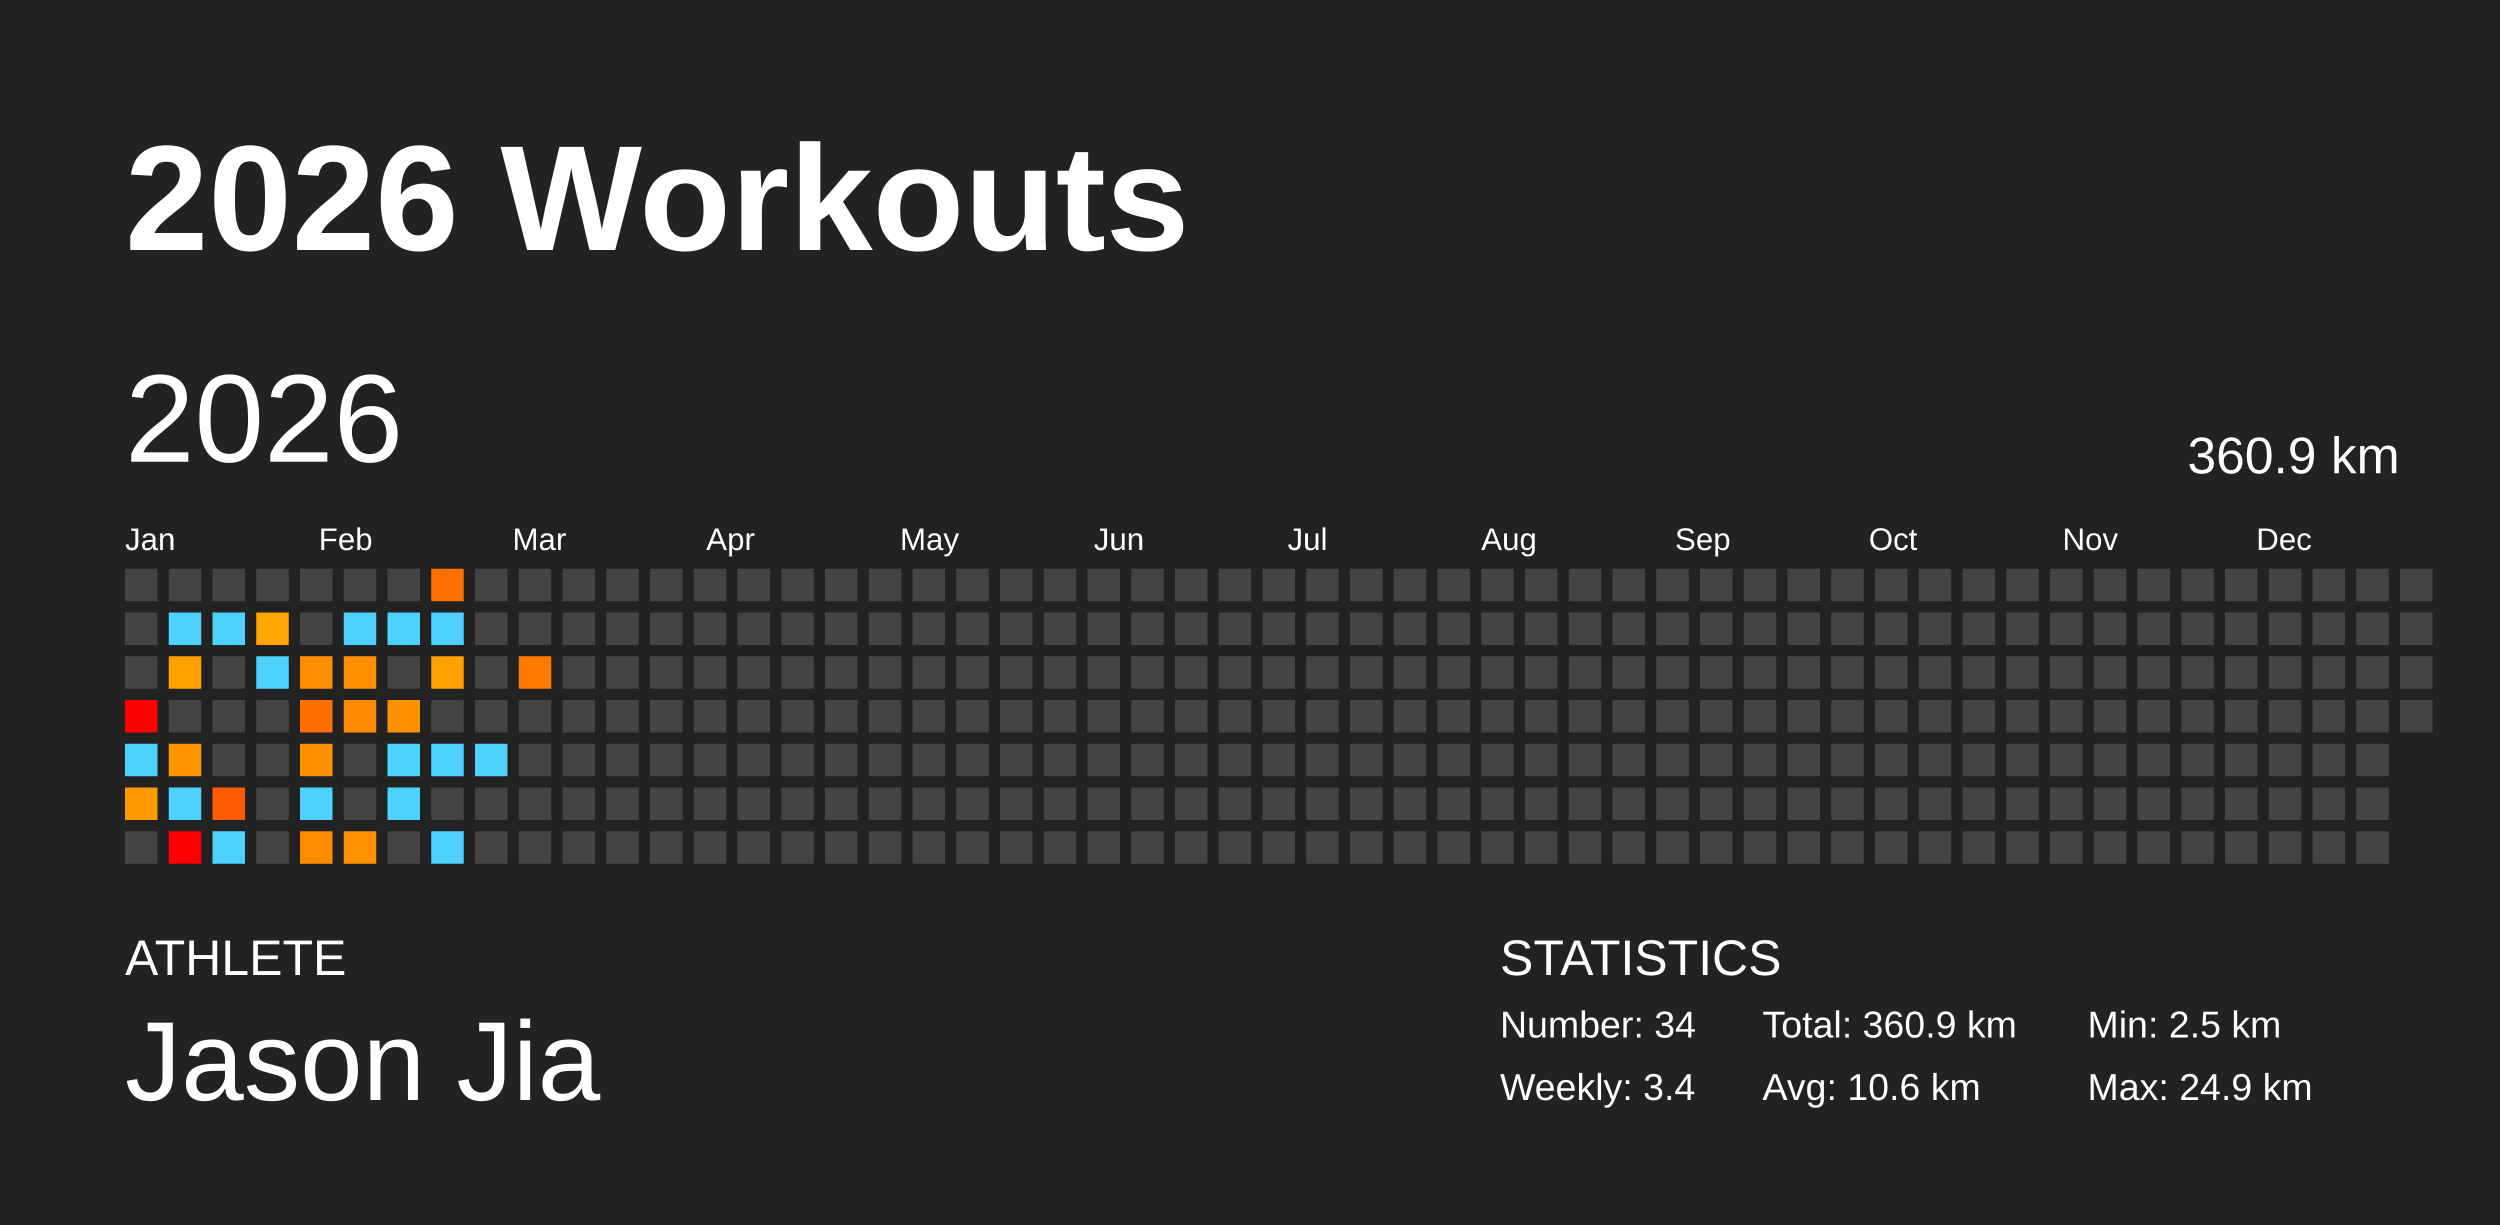
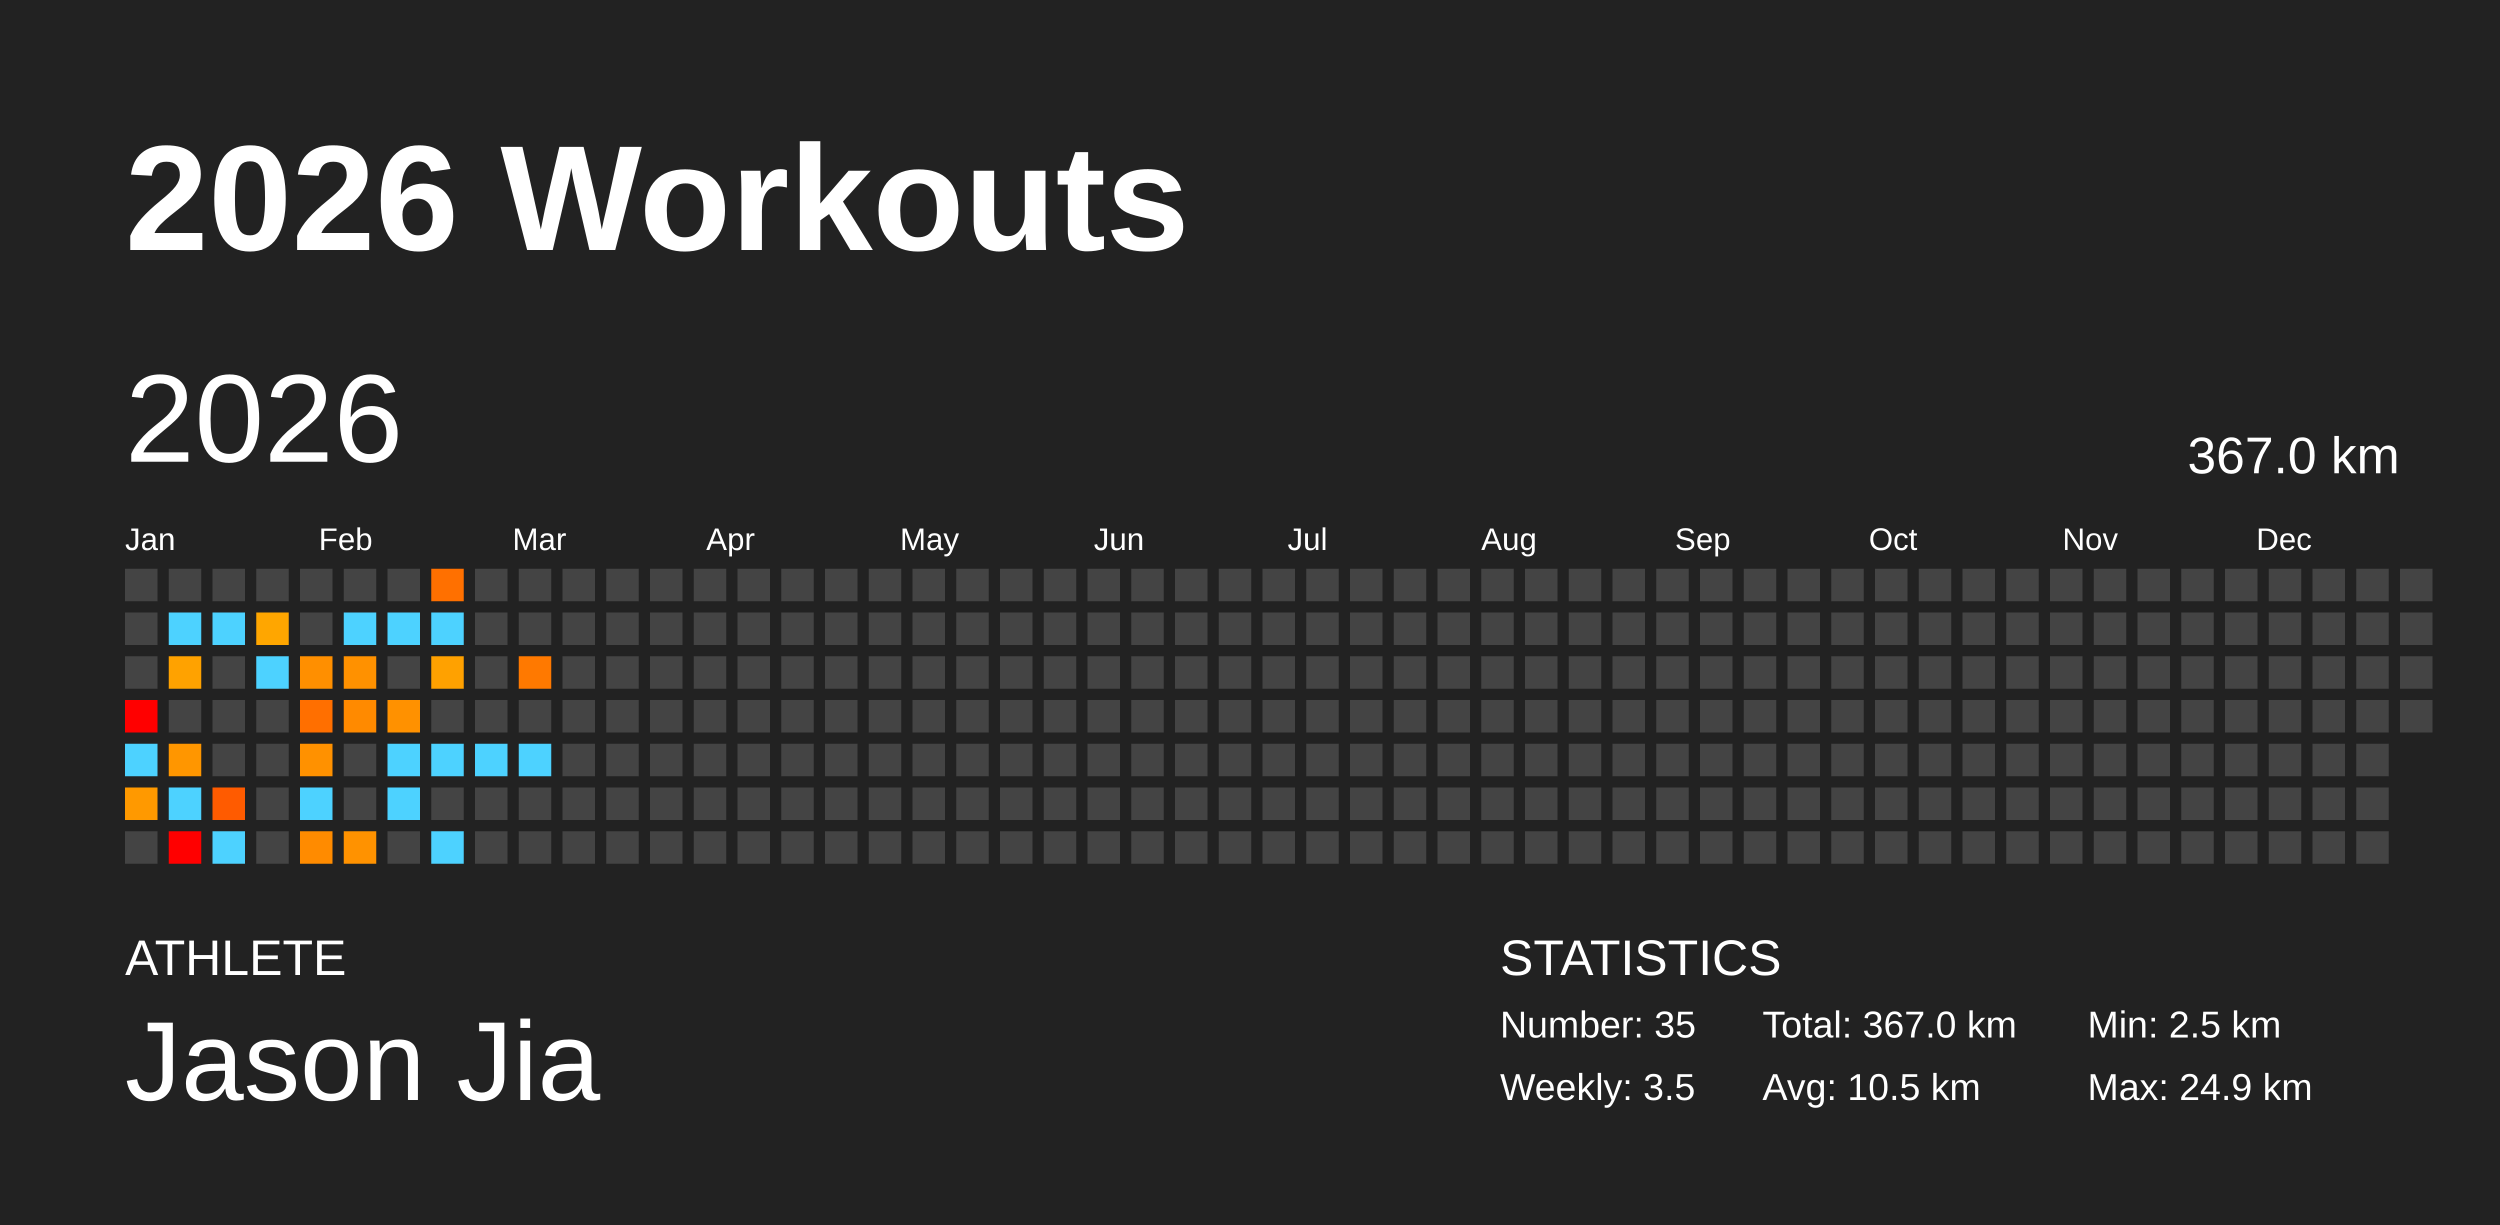
<svg xmlns="http://www.w3.org/2000/svg" baseProfile="full" height="98mm" version="1.1" viewBox="0,0,200,98" width="200mm">
  <defs />
  <rect fill="#222222" height="98" width="200" x="0" y="0" />
  <text fill="#FFFFFF" style="font-size:12px; font-family:Arial; font-weight:bold;" x="10" y="20">2026 Workouts</text>
  <text fill="#FFFFFF" style="font-size:4px; font-family:Arial" x="10" y="78">ATHLETE</text>
  <text fill="#FFFFFF" style="font-size:9px; font-family:Arial" x="10" y="88">Jason Jia</text>
  <text fill="#FFFFFF" style="font-size:4px; font-family:Arial" x="120" y="78">STATISTICS</text>
-   <text fill="#FFFFFF" style="font-size:3px; font-family:Arial" x="120" y="83">Number: 34</text>
-   <text fill="#FFFFFF" style="font-size:3px; font-family:Arial" x="120" y="88">Weekly: 3.4</text>
-   <text fill="#FFFFFF" style="font-size:3px; font-family:Arial" x="141" y="83">Total: 360.9 km</text>
-   <text fill="#FFFFFF" style="font-size:3px; font-family:Arial" x="141" y="88">Avg: 10.6 km</text>
+   <text fill="#FFFFFF" style="font-size:3px; font-family:Arial" x="120" y="83">Number: 35</text>
+   <text fill="#FFFFFF" style="font-size:3px; font-family:Arial" x="120" y="88">Weekly: 3.5</text>
+   <text fill="#FFFFFF" style="font-size:3px; font-family:Arial" x="141" y="83">Total: 367.0 km</text>
+   <text fill="#FFFFFF" style="font-size:3px; font-family:Arial" x="141" y="88">Avg: 10.5 km</text>
  <text fill="#FFFFFF" style="font-size:3px; font-family:Arial" x="167" y="83">Min: 2.5 km</text>
  <text fill="#FFFFFF" style="font-size:3px; font-family:Arial" x="167" y="88">Max: 24.9 km</text>
  <text dominant-baseline="hanging" fill="#FFFFFF" style="font-size:10.0px; font-family:Arial;" x="10" y="30">2026</text>
-   <text dominant-baseline="hanging" fill="#FFFFFF" style="font-size:4.125px; font-family:Arial;" x="175" y="35">360.9 km</text>
+   <text dominant-baseline="hanging" fill="#FFFFFF" style="font-size:4.125px; font-family:Arial;" x="175" y="35">367.0 km</text>
  <text fill="#FFFFFF" style="font-size:2.5px; font-family:Arial" x="10.0" y="44">Jan</text>
  <text fill="#FFFFFF" style="font-size:2.5px; font-family:Arial" x="25.5" y="44">Feb</text>
  <text fill="#FFFFFF" style="font-size:2.5px; font-family:Arial" x="41.0" y="44">Mar</text>
  <text fill="#FFFFFF" style="font-size:2.5px; font-family:Arial" x="56.5" y="44">Apr</text>
  <text fill="#FFFFFF" style="font-size:2.5px; font-family:Arial" x="72.0" y="44">May</text>
  <text fill="#FFFFFF" style="font-size:2.5px; font-family:Arial" x="87.5" y="44">Jun</text>
  <text fill="#FFFFFF" style="font-size:2.5px; font-family:Arial" x="103.0" y="44">Jul</text>
  <text fill="#FFFFFF" style="font-size:2.5px; font-family:Arial" x="118.5" y="44">Aug</text>
  <text fill="#FFFFFF" style="font-size:2.5px; font-family:Arial" x="134.0" y="44">Sep</text>
  <text fill="#FFFFFF" style="font-size:2.5px; font-family:Arial" x="149.5" y="44">Oct</text>
  <text fill="#FFFFFF" style="font-size:2.5px; font-family:Arial" x="165.0" y="44">Nov</text>
  <text fill="#FFFFFF" style="font-size:2.5px; font-family:Arial" x="180.5" y="44">Dec</text>
  <rect fill="#444444" height="2.6" width="2.6" x="10.0" y="45.5" />
  <rect fill="#444444" height="2.6" width="2.6" x="10.0" y="49.0" />
  <rect fill="#444444" height="2.6" width="2.6" x="10.0" y="52.5" />
  <rect fill="red" height="2.6" width="2.6" x="10.0" y="56.0" />
  <rect fill="#4dd2ff" height="2.6" width="2.6" x="10.0" y="59.5" />
  <rect fill="#ff9900" height="2.6" width="2.6" x="10.0" y="63.0" />
  <rect fill="#444444" height="2.6" width="2.6" x="10.0" y="66.5" />
  <rect fill="#444444" height="2.6" width="2.6" x="13.5" y="45.5" />
  <rect fill="#4dd2ff" height="2.6" width="2.6" x="13.5" y="49.0" />
  <rect fill="#ffa200" height="2.6" width="2.6" x="13.5" y="52.5" />
  <rect fill="#444444" height="2.6" width="2.6" x="13.5" y="56.0" />
  <rect fill="#ff9600" height="2.6" width="2.6" x="13.5" y="59.5" />
  <rect fill="#4dd2ff" height="2.6" width="2.6" x="13.5" y="63.0" />
  <rect fill="red" height="2.6" width="2.6" x="13.5" y="66.5" />
  <rect fill="#444444" height="2.6" width="2.6" x="17.0" y="45.5" />
  <rect fill="#4dd2ff" height="2.6" width="2.6" x="17.0" y="49.0" />
  <rect fill="#444444" height="2.6" width="2.6" x="17.0" y="52.5" />
  <rect fill="#444444" height="2.6" width="2.6" x="17.0" y="56.0" />
  <rect fill="#444444" height="2.6" width="2.6" x="17.0" y="59.5" />
  <rect fill="#ff5b00" height="2.6" width="2.6" x="17.0" y="63.0" />
  <rect fill="#4dd2ff" height="2.6" width="2.6" x="17.0" y="66.5" />
  <rect fill="#444444" height="2.6" width="2.6" x="20.5" y="45.5" />
  <rect fill="#ffa600" height="2.6" width="2.6" x="20.5" y="49.0" />
  <rect fill="#4dd2ff" height="2.6" width="2.6" x="20.5" y="52.5" />
  <rect fill="#444444" height="2.6" width="2.6" x="20.5" y="56.0" />
  <rect fill="#444444" height="2.6" width="2.6" x="20.5" y="59.5" />
  <rect fill="#444444" height="2.6" width="2.6" x="20.5" y="63.0" />
  <rect fill="#444444" height="2.6" width="2.6" x="20.5" y="66.5" />
  <rect fill="#444444" height="2.6" width="2.6" x="24.0" y="45.5" />
  <rect fill="#444444" height="2.6" width="2.6" x="24.0" y="49.0" />
  <rect fill="#ff8f00" height="2.6" width="2.6" x="24.0" y="52.5" />
  <rect fill="#ff6f00" height="2.6" width="2.6" x="24.0" y="56.0" />
  <rect fill="#ff9100" height="2.6" width="2.6" x="24.0" y="59.5" />
  <rect fill="#4dd2ff" height="2.6" width="2.6" x="24.0" y="63.0" />
  <rect fill="#ff8b00" height="2.6" width="2.6" x="24.0" y="66.5" />
  <rect fill="#444444" height="2.6" width="2.6" x="27.5" y="45.5" />
  <rect fill="#4dd2ff" height="2.6" width="2.6" x="27.5" y="49.0" />
  <rect fill="#ff9100" height="2.6" width="2.6" x="27.5" y="52.5" />
  <rect fill="#ff8a00" height="2.6" width="2.6" x="27.5" y="56.0" />
  <rect fill="#444444" height="2.6" width="2.6" x="27.5" y="59.5" />
  <rect fill="#444444" height="2.6" width="2.6" x="27.5" y="63.0" />
  <rect fill="#ff9200" height="2.6" width="2.6" x="27.5" y="66.5" />
  <rect fill="#444444" height="2.6" width="2.6" x="31.0" y="45.5" />
  <rect fill="#4dd2ff" height="2.6" width="2.6" x="31.0" y="49.0" />
  <rect fill="#444444" height="2.6" width="2.6" x="31.0" y="52.5" />
  <rect fill="#ff9100" height="2.6" width="2.6" x="31.0" y="56.0" />
  <rect fill="#4dd2ff" height="2.6" width="2.6" x="31.0" y="59.5" />
  <rect fill="#4dd2ff" height="2.6" width="2.6" x="31.0" y="63.0" />
  <rect fill="#444444" height="2.6" width="2.6" x="31.0" y="66.5" />
  <rect fill="#ff7000" height="2.6" width="2.6" x="34.5" y="45.5" />
  <rect fill="#4dd2ff" height="2.6" width="2.6" x="34.5" y="49.0" />
  <rect fill="#ffa100" height="2.6" width="2.6" x="34.5" y="52.5" />
  <rect fill="#444444" height="2.6" width="2.6" x="34.5" y="56.0" />
  <rect fill="#4dd2ff" height="2.6" width="2.6" x="34.5" y="59.5" />
  <rect fill="#444444" height="2.6" width="2.6" x="34.5" y="63.0" />
  <rect fill="#4dd2ff" height="2.6" width="2.6" x="34.5" y="66.5" />
  <rect fill="#444444" height="2.6" width="2.6" x="38.0" y="45.5" />
  <rect fill="#444444" height="2.6" width="2.6" x="38.0" y="49.0" />
  <rect fill="#444444" height="2.6" width="2.6" x="38.0" y="52.5" />
  <rect fill="#444444" height="2.6" width="2.6" x="38.0" y="56.0" />
  <rect fill="#4dd2ff" height="2.6" width="2.6" x="38.0" y="59.5" />
  <rect fill="#444444" height="2.6" width="2.6" x="38.0" y="63.0" />
  <rect fill="#444444" height="2.6" width="2.6" x="38.0" y="66.5" />
  <rect fill="#444444" height="2.6" width="2.6" x="41.5" y="45.5" />
  <rect fill="#444444" height="2.6" width="2.6" x="41.5" y="49.0" />
  <rect fill="#ff7900" height="2.6" width="2.6" x="41.5" y="52.5" />
  <rect fill="#444444" height="2.6" width="2.6" x="41.5" y="56.0" />
-   <rect fill="#444444" height="2.6" width="2.6" x="41.5" y="59.5" />
+   <rect fill="#4dd2ff" height="2.6" width="2.6" x="41.5" y="59.5" />
  <rect fill="#444444" height="2.6" width="2.6" x="41.5" y="63.0" />
  <rect fill="#444444" height="2.6" width="2.6" x="41.5" y="66.5" />
  <rect fill="#444444" height="2.6" width="2.6" x="45.0" y="45.5" />
  <rect fill="#444444" height="2.6" width="2.6" x="45.0" y="49.0" />
  <rect fill="#444444" height="2.6" width="2.6" x="45.0" y="52.5" />
  <rect fill="#444444" height="2.6" width="2.6" x="45.0" y="56.0" />
  <rect fill="#444444" height="2.6" width="2.6" x="45.0" y="59.5" />
  <rect fill="#444444" height="2.6" width="2.6" x="45.0" y="63.0" />
  <rect fill="#444444" height="2.6" width="2.6" x="45.0" y="66.5" />
  <rect fill="#444444" height="2.6" width="2.6" x="48.5" y="45.5" />
  <rect fill="#444444" height="2.6" width="2.6" x="48.5" y="49.0" />
  <rect fill="#444444" height="2.6" width="2.6" x="48.5" y="52.5" />
  <rect fill="#444444" height="2.6" width="2.6" x="48.5" y="56.0" />
  <rect fill="#444444" height="2.6" width="2.6" x="48.5" y="59.5" />
  <rect fill="#444444" height="2.6" width="2.6" x="48.5" y="63.0" />
  <rect fill="#444444" height="2.6" width="2.6" x="48.5" y="66.5" />
  <rect fill="#444444" height="2.6" width="2.6" x="52.0" y="45.5" />
  <rect fill="#444444" height="2.6" width="2.6" x="52.0" y="49.0" />
  <rect fill="#444444" height="2.6" width="2.6" x="52.0" y="52.5" />
  <rect fill="#444444" height="2.6" width="2.6" x="52.0" y="56.0" />
  <rect fill="#444444" height="2.6" width="2.6" x="52.0" y="59.5" />
  <rect fill="#444444" height="2.6" width="2.6" x="52.0" y="63.0" />
  <rect fill="#444444" height="2.6" width="2.6" x="52.0" y="66.5" />
  <rect fill="#444444" height="2.6" width="2.6" x="55.5" y="45.5" />
  <rect fill="#444444" height="2.6" width="2.6" x="55.5" y="49.0" />
  <rect fill="#444444" height="2.6" width="2.6" x="55.5" y="52.5" />
  <rect fill="#444444" height="2.6" width="2.6" x="55.5" y="56.0" />
  <rect fill="#444444" height="2.6" width="2.6" x="55.5" y="59.5" />
  <rect fill="#444444" height="2.6" width="2.6" x="55.5" y="63.0" />
  <rect fill="#444444" height="2.6" width="2.6" x="55.5" y="66.5" />
  <rect fill="#444444" height="2.6" width="2.6" x="59.0" y="45.5" />
  <rect fill="#444444" height="2.6" width="2.6" x="59.0" y="49.0" />
  <rect fill="#444444" height="2.6" width="2.6" x="59.0" y="52.5" />
  <rect fill="#444444" height="2.6" width="2.6" x="59.0" y="56.0" />
  <rect fill="#444444" height="2.6" width="2.6" x="59.0" y="59.5" />
  <rect fill="#444444" height="2.6" width="2.6" x="59.0" y="63.0" />
  <rect fill="#444444" height="2.6" width="2.6" x="59.0" y="66.5" />
  <rect fill="#444444" height="2.6" width="2.6" x="62.5" y="45.5" />
  <rect fill="#444444" height="2.6" width="2.6" x="62.5" y="49.0" />
  <rect fill="#444444" height="2.6" width="2.6" x="62.5" y="52.5" />
  <rect fill="#444444" height="2.6" width="2.6" x="62.5" y="56.0" />
  <rect fill="#444444" height="2.6" width="2.6" x="62.5" y="59.5" />
  <rect fill="#444444" height="2.6" width="2.6" x="62.5" y="63.0" />
  <rect fill="#444444" height="2.6" width="2.6" x="62.5" y="66.5" />
  <rect fill="#444444" height="2.6" width="2.6" x="66.0" y="45.5" />
  <rect fill="#444444" height="2.6" width="2.6" x="66.0" y="49.0" />
  <rect fill="#444444" height="2.6" width="2.6" x="66.0" y="52.5" />
  <rect fill="#444444" height="2.6" width="2.6" x="66.0" y="56.0" />
  <rect fill="#444444" height="2.6" width="2.6" x="66.0" y="59.5" />
  <rect fill="#444444" height="2.6" width="2.6" x="66.0" y="63.0" />
  <rect fill="#444444" height="2.6" width="2.6" x="66.0" y="66.5" />
  <rect fill="#444444" height="2.6" width="2.6" x="69.5" y="45.5" />
  <rect fill="#444444" height="2.6" width="2.6" x="69.5" y="49.0" />
  <rect fill="#444444" height="2.6" width="2.6" x="69.5" y="52.5" />
  <rect fill="#444444" height="2.6" width="2.6" x="69.5" y="56.0" />
  <rect fill="#444444" height="2.6" width="2.6" x="69.5" y="59.5" />
  <rect fill="#444444" height="2.6" width="2.6" x="69.5" y="63.0" />
  <rect fill="#444444" height="2.6" width="2.6" x="69.5" y="66.5" />
  <rect fill="#444444" height="2.6" width="2.6" x="73.0" y="45.5" />
  <rect fill="#444444" height="2.6" width="2.6" x="73.0" y="49.0" />
  <rect fill="#444444" height="2.6" width="2.6" x="73.0" y="52.5" />
  <rect fill="#444444" height="2.6" width="2.6" x="73.0" y="56.0" />
  <rect fill="#444444" height="2.6" width="2.6" x="73.0" y="59.5" />
  <rect fill="#444444" height="2.6" width="2.6" x="73.0" y="63.0" />
  <rect fill="#444444" height="2.6" width="2.6" x="73.0" y="66.5" />
  <rect fill="#444444" height="2.6" width="2.6" x="76.5" y="45.5" />
  <rect fill="#444444" height="2.6" width="2.6" x="76.5" y="49.0" />
  <rect fill="#444444" height="2.6" width="2.6" x="76.5" y="52.5" />
  <rect fill="#444444" height="2.6" width="2.6" x="76.5" y="56.0" />
  <rect fill="#444444" height="2.6" width="2.6" x="76.5" y="59.5" />
  <rect fill="#444444" height="2.6" width="2.6" x="76.5" y="63.0" />
  <rect fill="#444444" height="2.6" width="2.6" x="76.5" y="66.5" />
  <rect fill="#444444" height="2.6" width="2.6" x="80.0" y="45.5" />
  <rect fill="#444444" height="2.6" width="2.6" x="80.0" y="49.0" />
  <rect fill="#444444" height="2.6" width="2.6" x="80.0" y="52.5" />
  <rect fill="#444444" height="2.6" width="2.6" x="80.0" y="56.0" />
  <rect fill="#444444" height="2.6" width="2.6" x="80.0" y="59.5" />
  <rect fill="#444444" height="2.6" width="2.6" x="80.0" y="63.0" />
  <rect fill="#444444" height="2.6" width="2.6" x="80.0" y="66.5" />
  <rect fill="#444444" height="2.6" width="2.6" x="83.5" y="45.5" />
  <rect fill="#444444" height="2.6" width="2.6" x="83.5" y="49.0" />
  <rect fill="#444444" height="2.6" width="2.6" x="83.5" y="52.5" />
  <rect fill="#444444" height="2.6" width="2.6" x="83.5" y="56.0" />
  <rect fill="#444444" height="2.6" width="2.6" x="83.5" y="59.5" />
  <rect fill="#444444" height="2.6" width="2.6" x="83.5" y="63.0" />
  <rect fill="#444444" height="2.6" width="2.6" x="83.5" y="66.5" />
  <rect fill="#444444" height="2.6" width="2.6" x="87.0" y="45.5" />
  <rect fill="#444444" height="2.6" width="2.6" x="87.0" y="49.0" />
  <rect fill="#444444" height="2.6" width="2.6" x="87.0" y="52.5" />
  <rect fill="#444444" height="2.6" width="2.6" x="87.0" y="56.0" />
  <rect fill="#444444" height="2.6" width="2.6" x="87.0" y="59.5" />
  <rect fill="#444444" height="2.6" width="2.6" x="87.0" y="63.0" />
  <rect fill="#444444" height="2.6" width="2.6" x="87.0" y="66.5" />
  <rect fill="#444444" height="2.6" width="2.6" x="90.5" y="45.5" />
  <rect fill="#444444" height="2.6" width="2.6" x="90.5" y="49.0" />
  <rect fill="#444444" height="2.6" width="2.6" x="90.5" y="52.5" />
  <rect fill="#444444" height="2.6" width="2.6" x="90.5" y="56.0" />
  <rect fill="#444444" height="2.6" width="2.6" x="90.5" y="59.5" />
  <rect fill="#444444" height="2.6" width="2.6" x="90.5" y="63.0" />
  <rect fill="#444444" height="2.6" width="2.6" x="90.5" y="66.5" />
  <rect fill="#444444" height="2.6" width="2.6" x="94.0" y="45.5" />
  <rect fill="#444444" height="2.6" width="2.6" x="94.0" y="49.0" />
  <rect fill="#444444" height="2.6" width="2.6" x="94.0" y="52.5" />
  <rect fill="#444444" height="2.6" width="2.6" x="94.0" y="56.0" />
  <rect fill="#444444" height="2.6" width="2.6" x="94.0" y="59.5" />
  <rect fill="#444444" height="2.6" width="2.6" x="94.0" y="63.0" />
  <rect fill="#444444" height="2.6" width="2.6" x="94.0" y="66.5" />
  <rect fill="#444444" height="2.6" width="2.6" x="97.5" y="45.5" />
  <rect fill="#444444" height="2.6" width="2.6" x="97.5" y="49.0" />
  <rect fill="#444444" height="2.6" width="2.6" x="97.5" y="52.5" />
  <rect fill="#444444" height="2.6" width="2.6" x="97.5" y="56.0" />
  <rect fill="#444444" height="2.6" width="2.6" x="97.5" y="59.5" />
  <rect fill="#444444" height="2.6" width="2.6" x="97.5" y="63.0" />
  <rect fill="#444444" height="2.6" width="2.6" x="97.5" y="66.5" />
  <rect fill="#444444" height="2.6" width="2.6" x="101.0" y="45.5" />
  <rect fill="#444444" height="2.6" width="2.6" x="101.0" y="49.0" />
  <rect fill="#444444" height="2.6" width="2.6" x="101.0" y="52.5" />
  <rect fill="#444444" height="2.6" width="2.6" x="101.0" y="56.0" />
  <rect fill="#444444" height="2.6" width="2.6" x="101.0" y="59.5" />
  <rect fill="#444444" height="2.6" width="2.6" x="101.0" y="63.0" />
  <rect fill="#444444" height="2.6" width="2.6" x="101.0" y="66.5" />
  <rect fill="#444444" height="2.6" width="2.6" x="104.5" y="45.5" />
  <rect fill="#444444" height="2.6" width="2.6" x="104.5" y="49.0" />
  <rect fill="#444444" height="2.6" width="2.6" x="104.5" y="52.5" />
  <rect fill="#444444" height="2.6" width="2.6" x="104.5" y="56.0" />
  <rect fill="#444444" height="2.6" width="2.6" x="104.5" y="59.5" />
  <rect fill="#444444" height="2.6" width="2.6" x="104.5" y="63.0" />
  <rect fill="#444444" height="2.6" width="2.6" x="104.5" y="66.5" />
  <rect fill="#444444" height="2.6" width="2.6" x="108.0" y="45.5" />
  <rect fill="#444444" height="2.6" width="2.6" x="108.0" y="49.0" />
  <rect fill="#444444" height="2.6" width="2.6" x="108.0" y="52.5" />
  <rect fill="#444444" height="2.6" width="2.6" x="108.0" y="56.0" />
  <rect fill="#444444" height="2.6" width="2.6" x="108.0" y="59.5" />
  <rect fill="#444444" height="2.6" width="2.6" x="108.0" y="63.0" />
  <rect fill="#444444" height="2.6" width="2.6" x="108.0" y="66.5" />
  <rect fill="#444444" height="2.6" width="2.6" x="111.5" y="45.5" />
  <rect fill="#444444" height="2.6" width="2.6" x="111.5" y="49.0" />
  <rect fill="#444444" height="2.6" width="2.6" x="111.5" y="52.5" />
  <rect fill="#444444" height="2.6" width="2.6" x="111.5" y="56.0" />
  <rect fill="#444444" height="2.6" width="2.6" x="111.5" y="59.5" />
  <rect fill="#444444" height="2.6" width="2.6" x="111.5" y="63.0" />
  <rect fill="#444444" height="2.6" width="2.6" x="111.5" y="66.5" />
  <rect fill="#444444" height="2.6" width="2.6" x="115.0" y="45.5" />
  <rect fill="#444444" height="2.6" width="2.6" x="115.0" y="49.0" />
  <rect fill="#444444" height="2.6" width="2.6" x="115.0" y="52.5" />
  <rect fill="#444444" height="2.6" width="2.6" x="115.0" y="56.0" />
  <rect fill="#444444" height="2.6" width="2.6" x="115.0" y="59.5" />
  <rect fill="#444444" height="2.6" width="2.6" x="115.0" y="63.0" />
  <rect fill="#444444" height="2.6" width="2.6" x="115.0" y="66.5" />
  <rect fill="#444444" height="2.6" width="2.6" x="118.5" y="45.5" />
  <rect fill="#444444" height="2.6" width="2.6" x="118.5" y="49.0" />
  <rect fill="#444444" height="2.6" width="2.6" x="118.5" y="52.5" />
  <rect fill="#444444" height="2.6" width="2.6" x="118.5" y="56.0" />
  <rect fill="#444444" height="2.6" width="2.6" x="118.5" y="59.5" />
  <rect fill="#444444" height="2.6" width="2.6" x="118.5" y="63.0" />
  <rect fill="#444444" height="2.6" width="2.6" x="118.5" y="66.5" />
  <rect fill="#444444" height="2.6" width="2.6" x="122.0" y="45.5" />
  <rect fill="#444444" height="2.6" width="2.6" x="122.0" y="49.0" />
  <rect fill="#444444" height="2.6" width="2.6" x="122.0" y="52.5" />
  <rect fill="#444444" height="2.6" width="2.6" x="122.0" y="56.0" />
  <rect fill="#444444" height="2.6" width="2.6" x="122.0" y="59.5" />
  <rect fill="#444444" height="2.6" width="2.6" x="122.0" y="63.0" />
  <rect fill="#444444" height="2.6" width="2.6" x="122.0" y="66.5" />
  <rect fill="#444444" height="2.6" width="2.6" x="125.5" y="45.5" />
  <rect fill="#444444" height="2.6" width="2.6" x="125.5" y="49.0" />
  <rect fill="#444444" height="2.6" width="2.6" x="125.5" y="52.5" />
  <rect fill="#444444" height="2.6" width="2.6" x="125.5" y="56.0" />
  <rect fill="#444444" height="2.6" width="2.6" x="125.5" y="59.5" />
  <rect fill="#444444" height="2.6" width="2.6" x="125.5" y="63.0" />
  <rect fill="#444444" height="2.6" width="2.6" x="125.5" y="66.5" />
  <rect fill="#444444" height="2.6" width="2.6" x="129.0" y="45.5" />
  <rect fill="#444444" height="2.6" width="2.6" x="129.0" y="49.0" />
  <rect fill="#444444" height="2.6" width="2.6" x="129.0" y="52.5" />
  <rect fill="#444444" height="2.6" width="2.6" x="129.0" y="56.0" />
  <rect fill="#444444" height="2.6" width="2.6" x="129.0" y="59.5" />
  <rect fill="#444444" height="2.6" width="2.6" x="129.0" y="63.0" />
  <rect fill="#444444" height="2.6" width="2.6" x="129.0" y="66.5" />
  <rect fill="#444444" height="2.6" width="2.6" x="132.5" y="45.5" />
  <rect fill="#444444" height="2.6" width="2.6" x="132.5" y="49.0" />
  <rect fill="#444444" height="2.6" width="2.6" x="132.5" y="52.5" />
  <rect fill="#444444" height="2.6" width="2.6" x="132.5" y="56.0" />
  <rect fill="#444444" height="2.6" width="2.6" x="132.5" y="59.5" />
  <rect fill="#444444" height="2.6" width="2.6" x="132.5" y="63.0" />
  <rect fill="#444444" height="2.6" width="2.6" x="132.5" y="66.5" />
  <rect fill="#444444" height="2.6" width="2.6" x="136.0" y="45.5" />
  <rect fill="#444444" height="2.6" width="2.6" x="136.0" y="49.0" />
  <rect fill="#444444" height="2.6" width="2.6" x="136.0" y="52.5" />
  <rect fill="#444444" height="2.6" width="2.6" x="136.0" y="56.0" />
  <rect fill="#444444" height="2.6" width="2.6" x="136.0" y="59.5" />
  <rect fill="#444444" height="2.6" width="2.6" x="136.0" y="63.0" />
  <rect fill="#444444" height="2.6" width="2.6" x="136.0" y="66.5" />
  <rect fill="#444444" height="2.6" width="2.6" x="139.5" y="45.5" />
  <rect fill="#444444" height="2.6" width="2.6" x="139.5" y="49.0" />
  <rect fill="#444444" height="2.6" width="2.6" x="139.5" y="52.5" />
  <rect fill="#444444" height="2.6" width="2.6" x="139.5" y="56.0" />
  <rect fill="#444444" height="2.6" width="2.6" x="139.5" y="59.5" />
  <rect fill="#444444" height="2.6" width="2.6" x="139.5" y="63.0" />
  <rect fill="#444444" height="2.6" width="2.6" x="139.5" y="66.5" />
  <rect fill="#444444" height="2.6" width="2.6" x="143.0" y="45.5" />
  <rect fill="#444444" height="2.6" width="2.6" x="143.0" y="49.0" />
  <rect fill="#444444" height="2.6" width="2.6" x="143.0" y="52.5" />
  <rect fill="#444444" height="2.6" width="2.6" x="143.0" y="56.0" />
  <rect fill="#444444" height="2.6" width="2.6" x="143.0" y="59.5" />
  <rect fill="#444444" height="2.6" width="2.6" x="143.0" y="63.0" />
  <rect fill="#444444" height="2.6" width="2.6" x="143.0" y="66.5" />
  <rect fill="#444444" height="2.6" width="2.6" x="146.5" y="45.5" />
  <rect fill="#444444" height="2.6" width="2.6" x="146.5" y="49.0" />
  <rect fill="#444444" height="2.6" width="2.6" x="146.5" y="52.5" />
  <rect fill="#444444" height="2.6" width="2.6" x="146.5" y="56.0" />
  <rect fill="#444444" height="2.6" width="2.6" x="146.5" y="59.5" />
  <rect fill="#444444" height="2.6" width="2.6" x="146.5" y="63.0" />
  <rect fill="#444444" height="2.6" width="2.6" x="146.5" y="66.5" />
  <rect fill="#444444" height="2.6" width="2.6" x="150.0" y="45.5" />
  <rect fill="#444444" height="2.6" width="2.6" x="150.0" y="49.0" />
  <rect fill="#444444" height="2.6" width="2.6" x="150.0" y="52.5" />
  <rect fill="#444444" height="2.6" width="2.6" x="150.0" y="56.0" />
  <rect fill="#444444" height="2.6" width="2.6" x="150.0" y="59.5" />
  <rect fill="#444444" height="2.6" width="2.6" x="150.0" y="63.0" />
  <rect fill="#444444" height="2.6" width="2.6" x="150.0" y="66.5" />
  <rect fill="#444444" height="2.6" width="2.6" x="153.5" y="45.5" />
  <rect fill="#444444" height="2.6" width="2.6" x="153.5" y="49.0" />
  <rect fill="#444444" height="2.6" width="2.6" x="153.5" y="52.5" />
  <rect fill="#444444" height="2.6" width="2.6" x="153.5" y="56.0" />
  <rect fill="#444444" height="2.6" width="2.6" x="153.5" y="59.5" />
  <rect fill="#444444" height="2.6" width="2.6" x="153.5" y="63.0" />
  <rect fill="#444444" height="2.6" width="2.6" x="153.5" y="66.5" />
  <rect fill="#444444" height="2.6" width="2.6" x="157.0" y="45.5" />
  <rect fill="#444444" height="2.6" width="2.6" x="157.0" y="49.0" />
  <rect fill="#444444" height="2.6" width="2.6" x="157.0" y="52.5" />
  <rect fill="#444444" height="2.6" width="2.6" x="157.0" y="56.0" />
  <rect fill="#444444" height="2.6" width="2.6" x="157.0" y="59.5" />
  <rect fill="#444444" height="2.6" width="2.6" x="157.0" y="63.0" />
  <rect fill="#444444" height="2.6" width="2.6" x="157.0" y="66.5" />
  <rect fill="#444444" height="2.6" width="2.6" x="160.5" y="45.5" />
  <rect fill="#444444" height="2.6" width="2.6" x="160.5" y="49.0" />
  <rect fill="#444444" height="2.6" width="2.6" x="160.5" y="52.5" />
  <rect fill="#444444" height="2.6" width="2.6" x="160.5" y="56.0" />
  <rect fill="#444444" height="2.6" width="2.6" x="160.5" y="59.5" />
  <rect fill="#444444" height="2.6" width="2.6" x="160.5" y="63.0" />
  <rect fill="#444444" height="2.6" width="2.6" x="160.5" y="66.5" />
  <rect fill="#444444" height="2.6" width="2.6" x="164.0" y="45.5" />
  <rect fill="#444444" height="2.6" width="2.6" x="164.0" y="49.0" />
  <rect fill="#444444" height="2.6" width="2.6" x="164.0" y="52.5" />
  <rect fill="#444444" height="2.6" width="2.6" x="164.0" y="56.0" />
  <rect fill="#444444" height="2.6" width="2.6" x="164.0" y="59.5" />
  <rect fill="#444444" height="2.6" width="2.6" x="164.0" y="63.0" />
  <rect fill="#444444" height="2.6" width="2.6" x="164.0" y="66.5" />
  <rect fill="#444444" height="2.6" width="2.6" x="167.5" y="45.5" />
  <rect fill="#444444" height="2.6" width="2.6" x="167.5" y="49.0" />
  <rect fill="#444444" height="2.6" width="2.6" x="167.5" y="52.5" />
  <rect fill="#444444" height="2.6" width="2.6" x="167.5" y="56.0" />
  <rect fill="#444444" height="2.6" width="2.6" x="167.5" y="59.5" />
  <rect fill="#444444" height="2.6" width="2.6" x="167.5" y="63.0" />
  <rect fill="#444444" height="2.6" width="2.6" x="167.5" y="66.5" />
  <rect fill="#444444" height="2.6" width="2.6" x="171.0" y="45.5" />
  <rect fill="#444444" height="2.6" width="2.6" x="171.0" y="49.0" />
  <rect fill="#444444" height="2.6" width="2.6" x="171.0" y="52.5" />
  <rect fill="#444444" height="2.6" width="2.6" x="171.0" y="56.0" />
  <rect fill="#444444" height="2.6" width="2.6" x="171.0" y="59.5" />
  <rect fill="#444444" height="2.6" width="2.6" x="171.0" y="63.0" />
  <rect fill="#444444" height="2.6" width="2.6" x="171.0" y="66.5" />
  <rect fill="#444444" height="2.6" width="2.6" x="174.5" y="45.5" />
  <rect fill="#444444" height="2.6" width="2.6" x="174.5" y="49.0" />
  <rect fill="#444444" height="2.6" width="2.6" x="174.5" y="52.5" />
  <rect fill="#444444" height="2.6" width="2.6" x="174.5" y="56.0" />
  <rect fill="#444444" height="2.6" width="2.6" x="174.5" y="59.5" />
  <rect fill="#444444" height="2.6" width="2.6" x="174.5" y="63.0" />
  <rect fill="#444444" height="2.6" width="2.6" x="174.5" y="66.5" />
  <rect fill="#444444" height="2.6" width="2.6" x="178.0" y="45.5" />
  <rect fill="#444444" height="2.6" width="2.6" x="178.0" y="49.0" />
  <rect fill="#444444" height="2.6" width="2.6" x="178.0" y="52.5" />
  <rect fill="#444444" height="2.6" width="2.6" x="178.0" y="56.0" />
  <rect fill="#444444" height="2.6" width="2.6" x="178.0" y="59.5" />
  <rect fill="#444444" height="2.6" width="2.6" x="178.0" y="63.0" />
  <rect fill="#444444" height="2.6" width="2.6" x="178.0" y="66.5" />
  <rect fill="#444444" height="2.6" width="2.6" x="181.5" y="45.5" />
  <rect fill="#444444" height="2.6" width="2.6" x="181.5" y="49.0" />
  <rect fill="#444444" height="2.6" width="2.6" x="181.5" y="52.5" />
  <rect fill="#444444" height="2.6" width="2.6" x="181.5" y="56.0" />
  <rect fill="#444444" height="2.6" width="2.6" x="181.5" y="59.5" />
  <rect fill="#444444" height="2.6" width="2.6" x="181.5" y="63.0" />
  <rect fill="#444444" height="2.6" width="2.6" x="181.5" y="66.5" />
  <rect fill="#444444" height="2.6" width="2.6" x="185.0" y="45.5" />
  <rect fill="#444444" height="2.6" width="2.6" x="185.0" y="49.0" />
  <rect fill="#444444" height="2.6" width="2.6" x="185.0" y="52.5" />
  <rect fill="#444444" height="2.6" width="2.6" x="185.0" y="56.0" />
  <rect fill="#444444" height="2.6" width="2.6" x="185.0" y="59.5" />
  <rect fill="#444444" height="2.6" width="2.6" x="185.0" y="63.0" />
  <rect fill="#444444" height="2.6" width="2.6" x="185.0" y="66.5" />
  <rect fill="#444444" height="2.6" width="2.6" x="188.5" y="45.5" />
  <rect fill="#444444" height="2.6" width="2.6" x="188.5" y="49.0" />
  <rect fill="#444444" height="2.6" width="2.6" x="188.5" y="52.5" />
  <rect fill="#444444" height="2.6" width="2.6" x="188.5" y="56.0" />
  <rect fill="#444444" height="2.6" width="2.6" x="188.5" y="59.5" />
  <rect fill="#444444" height="2.6" width="2.6" x="188.5" y="63.0" />
  <rect fill="#444444" height="2.6" width="2.6" x="188.5" y="66.5" />
  <rect fill="#444444" height="2.6" width="2.6" x="192.0" y="45.5" />
  <rect fill="#444444" height="2.6" width="2.6" x="192.0" y="49.0" />
  <rect fill="#444444" height="2.6" width="2.6" x="192.0" y="52.5" />
  <rect fill="#444444" height="2.6" width="2.6" x="192.0" y="56.0" />
</svg>
